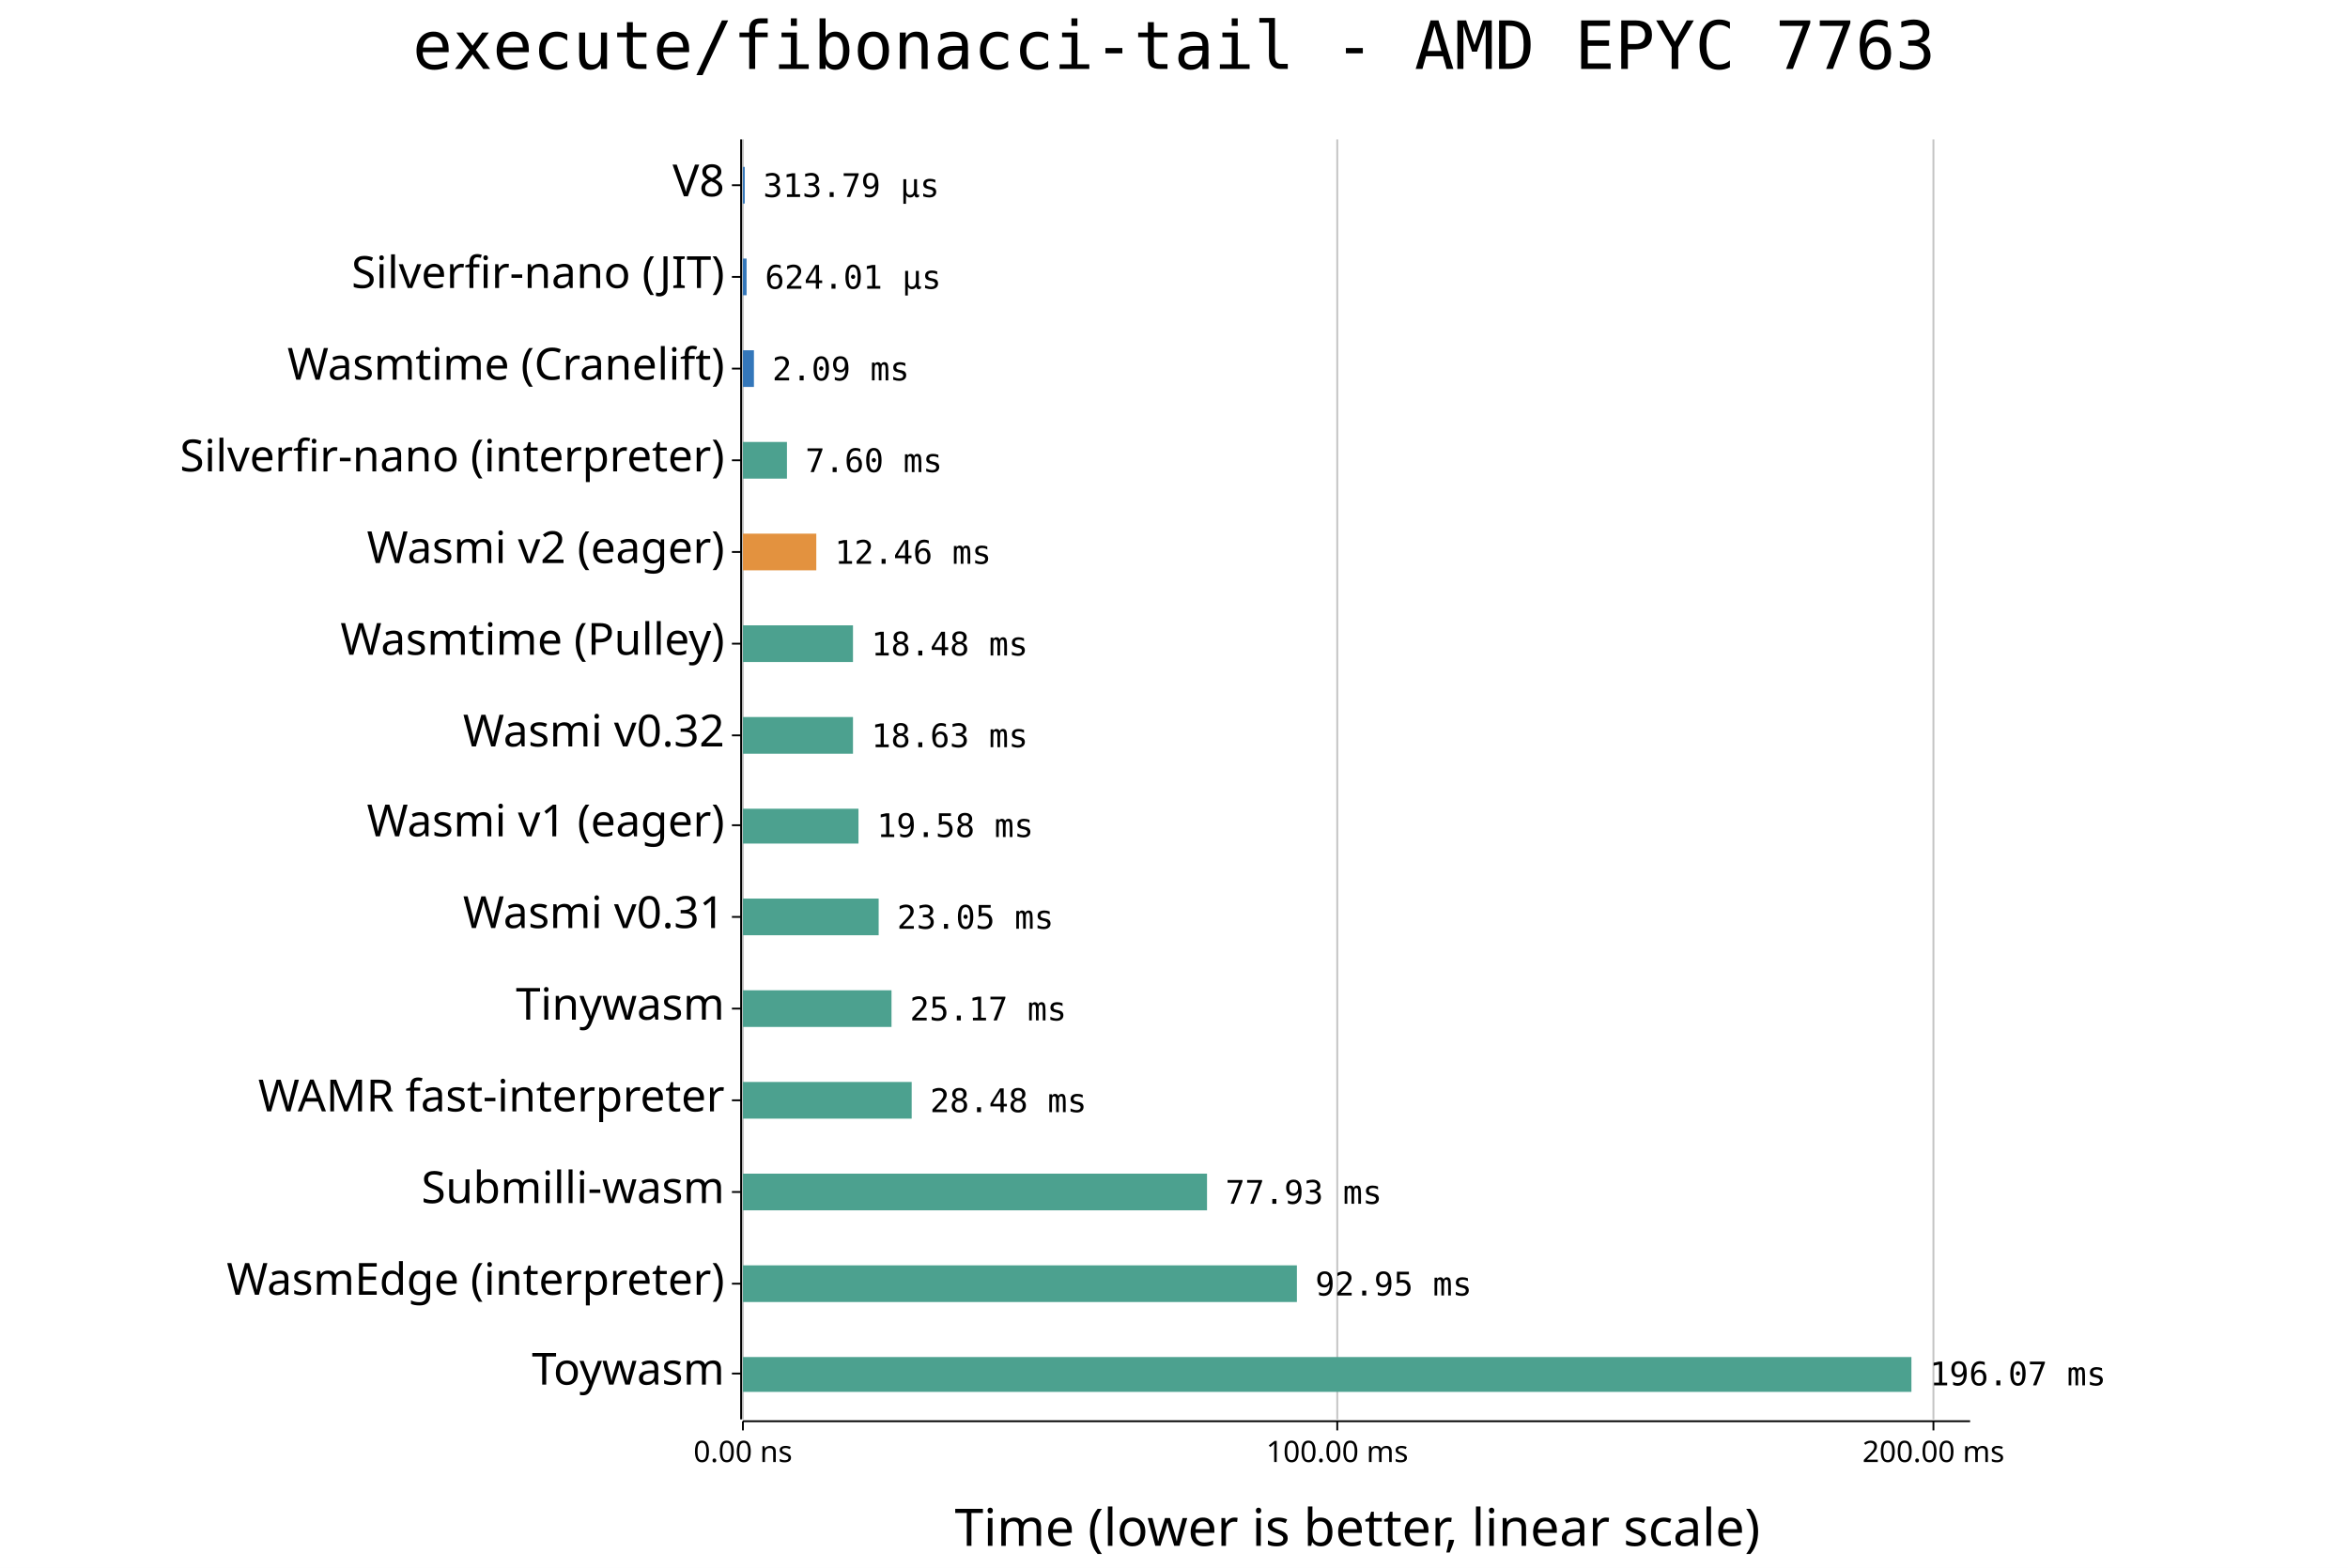
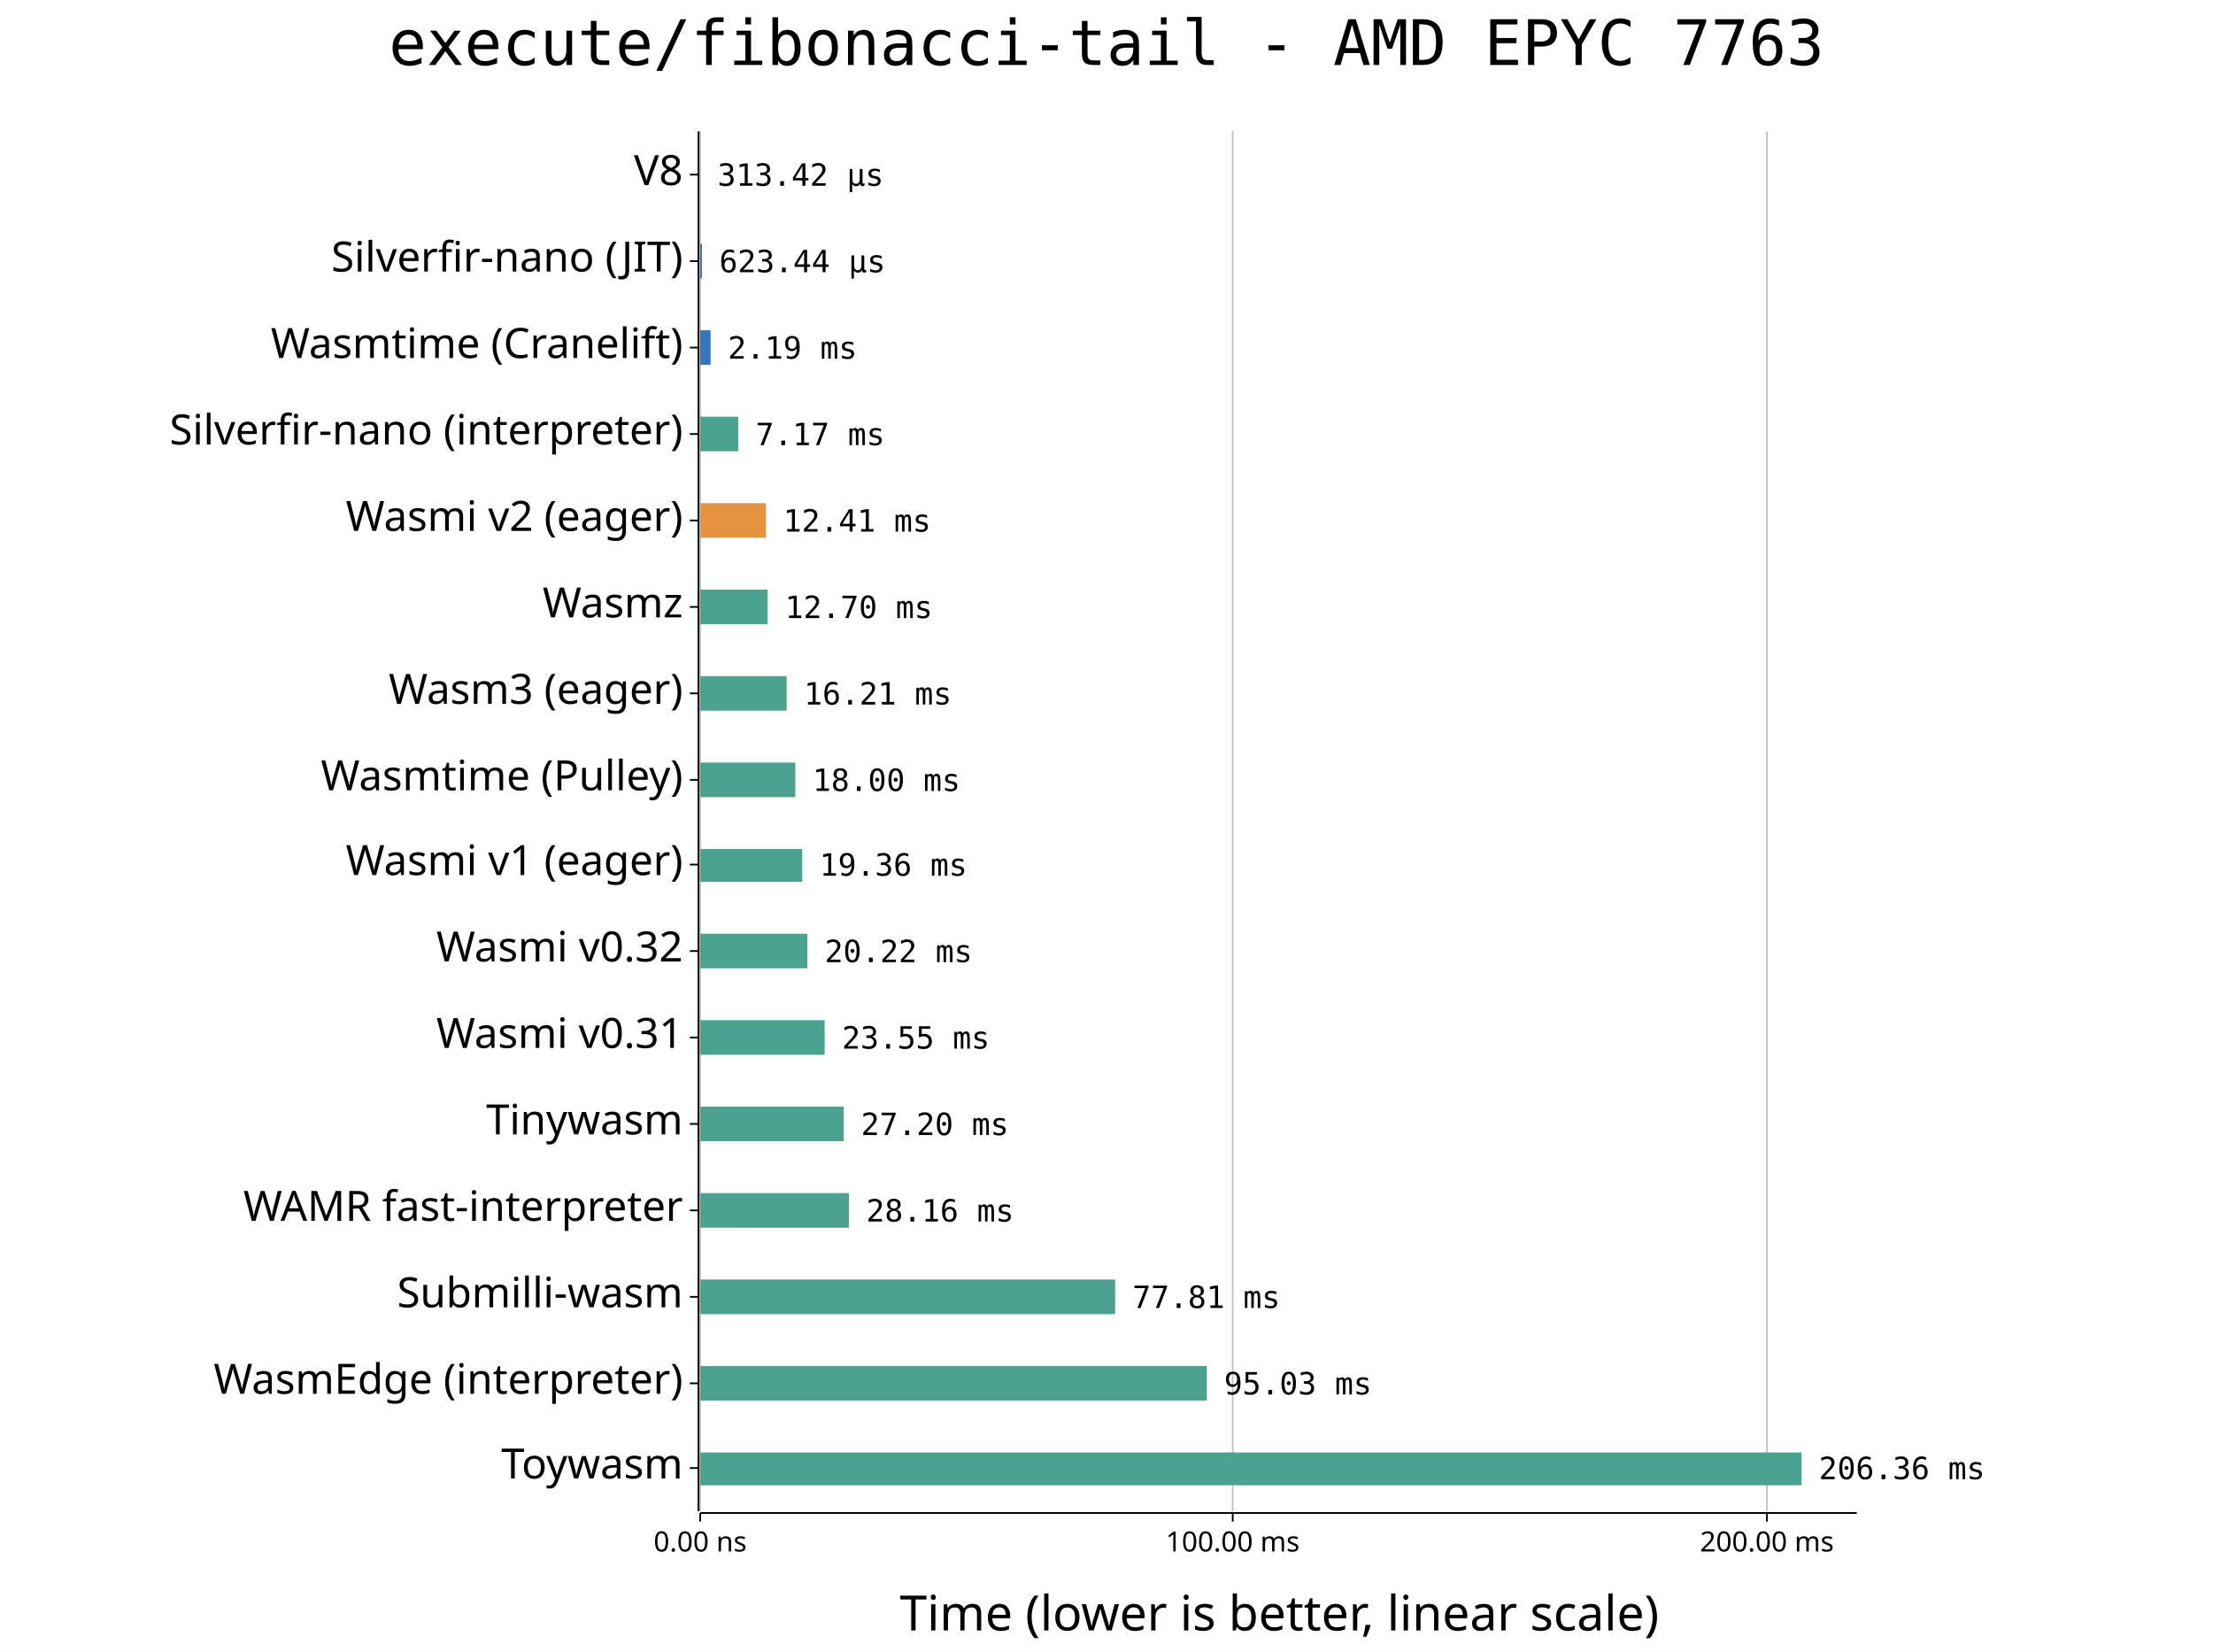
- <svg xmlns="http://www.w3.org/2000/svg" width="1280" height="855" viewBox="0 0 1280 855">
-   <rect x="0" y="0" width="1280" height="855" opacity="1" fill="#FFFFFF" stroke="none" />
+ <svg xmlns="http://www.w3.org/2000/svg" width="1280" height="955" viewBox="0 0 1280 955">
+   <rect x="0" y="0" width="1280" height="955" opacity="1" fill="#FFFFFF" stroke="none" />
  <text x="640" y="10" dy="0.76em" text-anchor="middle" font-family="monospace" font-size="36.29" opacity="1" fill="#000000">
execute/fibonacci-tail - AMD EPYC 7763
</text>
-   <line opacity="0.1" stroke="#000000" stroke-width="1" x1="405" y1="774" x2="405" y2="76" />
-   <line opacity="0.1" stroke="#000000" stroke-width="1" x1="729" y1="774" x2="729" y2="76" />
-   <line opacity="0.1" stroke="#000000" stroke-width="1" x1="1054" y1="774" x2="1054" y2="76" />
-   <text x="5" y="425" dy="0.76em" text-anchor="middle" font-family="sans-serif" font-size="28.226" opacity="1" fill="#000000" transform="rotate(270, 5, 425)">
+   <line opacity="0.1" stroke="#000000" stroke-width="1" x1="405" y1="874" x2="405" y2="76" />
+   <line opacity="0.1" stroke="#000000" stroke-width="1" x1="713" y1="874" x2="713" y2="76" />
+   <line opacity="0.1" stroke="#000000" stroke-width="1" x1="1022" y1="874" x2="1022" y2="76" />
+   <text x="5" y="475" dy="0.76em" text-anchor="middle" font-family="sans-serif" font-size="28.226" opacity="1" fill="#000000" transform="rotate(270, 5, 475)">

</text>
-   <text x="740" y="850" dy="-0.5ex" text-anchor="middle" font-family="sans-serif" font-size="28.226" opacity="1" fill="#000000">
+   <text x="740" y="950" dy="-0.5ex" text-anchor="middle" font-family="sans-serif" font-size="28.226" opacity="1" fill="#000000">
Time (lower is better, linear scale)
</text>
-   <line opacity="0.15" stroke="#000000" stroke-width="1" x1="405" y1="774" x2="405" y2="76" />
-   <line opacity="0.15" stroke="#000000" stroke-width="1" x1="729" y1="774" x2="729" y2="76" />
-   <line opacity="0.15" stroke="#000000" stroke-width="1" x1="1054" y1="774" x2="1054" y2="76" />
-   <polyline fill="none" opacity="1" stroke="#000000" stroke-width="1" points="404,76 404,774 " />
-   <text x="395" y="749" dy="0.5ex" text-anchor="end" font-family="sans-serif" font-size="24.194" opacity="1" fill="#000000">
+   <line opacity="0.15" stroke="#000000" stroke-width="1" x1="405" y1="874" x2="405" y2="76" />
+   <line opacity="0.15" stroke="#000000" stroke-width="1" x1="713" y1="874" x2="713" y2="76" />
+   <line opacity="0.15" stroke="#000000" stroke-width="1" x1="1022" y1="874" x2="1022" y2="76" />
+   <polyline fill="none" opacity="1" stroke="#000000" stroke-width="1" points="404,76 404,874 " />
+   <text x="395" y="849" dy="0.5ex" text-anchor="end" font-family="sans-serif" font-size="24.194" opacity="1" fill="#000000">
Toywasm
</text>
-   <polyline fill="none" opacity="1" stroke="#000000" stroke-width="1" points="399,749 404,749 " />
+   <polyline fill="none" opacity="1" stroke="#000000" stroke-width="1" points="399,849 404,849 " />
+   <text x="395" y="800" dy="0.5ex" text-anchor="end" font-family="sans-serif" font-size="24.194" opacity="1" fill="#000000">
+ WasmEdge (interpreter)
+ </text>
+   <polyline fill="none" opacity="1" stroke="#000000" stroke-width="1" points="399,800 404,800 " />
+   <text x="395" y="750" dy="0.5ex" text-anchor="end" font-family="sans-serif" font-size="24.194" opacity="1" fill="#000000">
+ Submilli-wasm
+ </text>
+   <polyline fill="none" opacity="1" stroke="#000000" stroke-width="1" points="399,750 404,750 " />
  <text x="395" y="700" dy="0.5ex" text-anchor="end" font-family="sans-serif" font-size="24.194" opacity="1" fill="#000000">
- WasmEdge (interpreter)
+ WAMR fast-interpreter
</text>
  <polyline fill="none" opacity="1" stroke="#000000" stroke-width="1" points="399,700 404,700 " />
  <text x="395" y="650" dy="0.5ex" text-anchor="end" font-family="sans-serif" font-size="24.194" opacity="1" fill="#000000">
- Submilli-wasm
+ Tinywasm
</text>
  <polyline fill="none" opacity="1" stroke="#000000" stroke-width="1" points="399,650 404,650 " />
  <text x="395" y="600" dy="0.5ex" text-anchor="end" font-family="sans-serif" font-size="24.194" opacity="1" fill="#000000">
- WAMR fast-interpreter
+ Wasmi v0.31
</text>
  <polyline fill="none" opacity="1" stroke="#000000" stroke-width="1" points="399,600 404,600 " />
  <text x="395" y="550" dy="0.5ex" text-anchor="end" font-family="sans-serif" font-size="24.194" opacity="1" fill="#000000">
- Tinywasm
+ Wasmi v0.32
</text>
  <polyline fill="none" opacity="1" stroke="#000000" stroke-width="1" points="399,550 404,550 " />
  <text x="395" y="500" dy="0.5ex" text-anchor="end" font-family="sans-serif" font-size="24.194" opacity="1" fill="#000000">
- Wasmi v0.31
+ Wasmi v1 (eager)
</text>
  <polyline fill="none" opacity="1" stroke="#000000" stroke-width="1" points="399,500 404,500 " />
-   <text x="395" y="450" dy="0.5ex" text-anchor="end" font-family="sans-serif" font-size="24.194" opacity="1" fill="#000000">
- Wasmi v1 (eager)
+   <text x="395" y="451" dy="0.5ex" text-anchor="end" font-family="sans-serif" font-size="24.194" opacity="1" fill="#000000">
+ Wasmtime (Pulley)
</text>
-   <polyline fill="none" opacity="1" stroke="#000000" stroke-width="1" points="399,450 404,450 " />
+   <polyline fill="none" opacity="1" stroke="#000000" stroke-width="1" points="399,451 404,451 " />
  <text x="395" y="401" dy="0.5ex" text-anchor="end" font-family="sans-serif" font-size="24.194" opacity="1" fill="#000000">
- Wasmi v0.32
+ Wasm3 (eager)
</text>
  <polyline fill="none" opacity="1" stroke="#000000" stroke-width="1" points="399,401 404,401 " />
  <text x="395" y="351" dy="0.5ex" text-anchor="end" font-family="sans-serif" font-size="24.194" opacity="1" fill="#000000">
- Wasmtime (Pulley)
+ Wasmz
</text>
  <polyline fill="none" opacity="1" stroke="#000000" stroke-width="1" points="399,351 404,351 " />
  <text x="395" y="301" dy="0.5ex" text-anchor="end" font-family="sans-serif" font-size="24.194" opacity="1" fill="#000000">
Wasmi v2 (eager)
</text>
  <polyline fill="none" opacity="1" stroke="#000000" stroke-width="1" points="399,301 404,301 " />
  <text x="395" y="251" dy="0.5ex" text-anchor="end" font-family="sans-serif" font-size="24.194" opacity="1" fill="#000000">
Silverfir-nano (interpreter)
</text>
  <polyline fill="none" opacity="1" stroke="#000000" stroke-width="1" points="399,251 404,251 " />
  <text x="395" y="201" dy="0.5ex" text-anchor="end" font-family="sans-serif" font-size="24.194" opacity="1" fill="#000000">
Wasmtime (Cranelift)
</text>
  <polyline fill="none" opacity="1" stroke="#000000" stroke-width="1" points="399,201 404,201 " />
  <text x="395" y="151" dy="0.5ex" text-anchor="end" font-family="sans-serif" font-size="24.194" opacity="1" fill="#000000">
Silverfir-nano (JIT)
</text>
  <polyline fill="none" opacity="1" stroke="#000000" stroke-width="1" points="399,151 404,151 " />
  <text x="395" y="101" dy="0.5ex" text-anchor="end" font-family="sans-serif" font-size="24.194" opacity="1" fill="#000000">
V8
</text>
  <polyline fill="none" opacity="1" stroke="#000000" stroke-width="1" points="399,101 404,101 " />
-   <polyline fill="none" opacity="1" stroke="#000000" stroke-width="1" points="405,775 1074,775 " />
-   <text x="405" y="785" dy="0.76em" text-anchor="middle" font-family="sans-serif" font-size="16.129" opacity="1" fill="#000000">
+   <polyline fill="none" opacity="1" stroke="#000000" stroke-width="1" points="405,875 1074,875 " />
+   <text x="405" y="885" dy="0.76em" text-anchor="middle" font-family="sans-serif" font-size="16.129" opacity="1" fill="#000000">
0.00 ns
</text>
-   <polyline fill="none" opacity="1" stroke="#000000" stroke-width="1" points="405,775 405,780 " />
-   <text x="729" y="785" dy="0.76em" text-anchor="middle" font-family="sans-serif" font-size="16.129" opacity="1" fill="#000000">
+   <polyline fill="none" opacity="1" stroke="#000000" stroke-width="1" points="405,875 405,880 " />
+   <text x="713" y="885" dy="0.76em" text-anchor="middle" font-family="sans-serif" font-size="16.129" opacity="1" fill="#000000">
100.00 ms
</text>
-   <polyline fill="none" opacity="1" stroke="#000000" stroke-width="1" points="729,775 729,780 " />
-   <text x="1054" y="785" dy="0.76em" text-anchor="middle" font-family="sans-serif" font-size="16.129" opacity="1" fill="#000000">
+   <polyline fill="none" opacity="1" stroke="#000000" stroke-width="1" points="713,875 713,880 " />
+   <text x="1022" y="885" dy="0.76em" text-anchor="middle" font-family="sans-serif" font-size="16.129" opacity="1" fill="#000000">
200.00 ms
</text>
-   <polyline fill="none" opacity="1" stroke="#000000" stroke-width="1" points="1054,775 1054,780 " />
-   <rect x="405" y="740" width="637" height="19" opacity="1" fill="#4CA18F" stroke="none" />
-   <rect x="405" y="640" width="253" height="20" opacity="1" fill="#4CA18F" stroke="none" />
-   <rect x="405" y="590" width="92" height="20" opacity="1" fill="#4CA18F" stroke="none" />
-   <rect x="405" y="490" width="74" height="20" opacity="1" fill="#4CA18F" stroke="none" />
-   <rect x="405" y="341" width="60" height="20" opacity="1" fill="#4CA18F" stroke="none" />
-   <rect x="405" y="291" width="40" height="20" opacity="1" fill="#E3923F" stroke="none" />
-   <rect x="405" y="441" width="63" height="19" opacity="1" fill="#4CA18F" stroke="none" />
-   <rect x="405" y="540" width="81" height="20" opacity="1" fill="#4CA18F" stroke="none" />
-   <rect x="405" y="391" width="60" height="20" opacity="1" fill="#4CA18F" stroke="none" />
-   <rect x="405" y="241" width="24" height="20" opacity="1" fill="#4CA18F" stroke="none" />
+   <polyline fill="none" opacity="1" stroke="#000000" stroke-width="1" points="1022,875 1022,880 " />
+   <rect x="405" y="341" width="39" height="20" opacity="1" fill="#4CA18F" stroke="none" />
+   <rect x="405" y="391" width="50" height="20" opacity="1" fill="#4CA18F" stroke="none" />
+   <rect x="405" y="291" width="38" height="20" opacity="1" fill="#E3923F" stroke="none" />
  <rect x="405" y="191" width="6" height="20" opacity="1" fill="#3477BA" stroke="none" />
-   <rect x="405" y="91" width="1" height="20" opacity="1" fill="#3477BA" stroke="none" />
-   <rect x="405" y="690" width="302" height="20" opacity="1" fill="#4CA18F" stroke="none" />
-   <rect x="405" y="141" width="2" height="20" opacity="1" fill="#3477BA" stroke="none" />
-   <text x="1052" y="751" dy="0.5ex" text-anchor="start" font-family="monospace" font-size="17.742" opacity="1" fill="#000000">
- 196.07 ms
+   <rect x="405" y="540" width="62" height="20" opacity="1" fill="#4CA18F" stroke="none" />
+   <rect x="405" y="441" width="55" height="20" opacity="1" fill="#4CA18F" stroke="none" />
+   <rect x="405" y="790" width="293" height="20" opacity="1" fill="#4CA18F" stroke="none" />
+   <rect x="405" y="640" width="83" height="20" opacity="1" fill="#4CA18F" stroke="none" />
+   <rect x="405" y="840" width="637" height="19" opacity="1" fill="#4CA18F" stroke="none" />
+   <rect x="405" y="241" width="22" height="20" opacity="1" fill="#4CA18F" stroke="none" />
+   <rect x="405" y="491" width="59" height="19" opacity="1" fill="#4CA18F" stroke="none" />
+   <rect x="405" y="141" width="1" height="20" opacity="1" fill="#3477BA" stroke="none" />
+   <rect x="405" y="91" width="0" height="20" opacity="1" fill="#3477BA" stroke="none" />
+   <rect x="405" y="590" width="72" height="20" opacity="1" fill="#4CA18F" stroke="none" />
+   <rect x="405" y="690" width="86" height="20" opacity="1" fill="#4CA18F" stroke="none" />
+   <rect x="405" y="740" width="240" height="20" opacity="1" fill="#4CA18F" stroke="none" />
+   <text x="1052" y="851" dy="0.5ex" text-anchor="start" font-family="monospace" font-size="17.742" opacity="1" fill="#000000">
+ 206.36 ms
</text>
-   <text x="717" y="702" dy="0.5ex" text-anchor="start" font-family="monospace" font-size="17.742" opacity="1" fill="#000000">
- 92.95 ms
+   <text x="708" y="802" dy="0.5ex" text-anchor="start" font-family="monospace" font-size="17.742" opacity="1" fill="#000000">
+ 95.03 ms
</text>
-   <text x="668" y="652" dy="0.5ex" text-anchor="start" font-family="monospace" font-size="17.742" opacity="1" fill="#000000">
- 77.93 ms
+   <text x="655" y="752" dy="0.5ex" text-anchor="start" font-family="monospace" font-size="17.742" opacity="1" fill="#000000">
+ 77.81 ms
</text>
-   <text x="507" y="602" dy="0.5ex" text-anchor="start" font-family="monospace" font-size="17.742" opacity="1" fill="#000000">
- 28.48 ms
+   <text x="501" y="702" dy="0.5ex" text-anchor="start" font-family="monospace" font-size="17.742" opacity="1" fill="#000000">
+ 28.16 ms
</text>
-   <text x="496" y="552" dy="0.5ex" text-anchor="start" font-family="monospace" font-size="17.742" opacity="1" fill="#000000">
- 25.17 ms
+   <text x="498" y="652" dy="0.5ex" text-anchor="start" font-family="monospace" font-size="17.742" opacity="1" fill="#000000">
+ 27.20 ms
</text>
-   <text x="489" y="502" dy="0.5ex" text-anchor="start" font-family="monospace" font-size="17.742" opacity="1" fill="#000000">
- 23.05 ms
+   <text x="487" y="602" dy="0.5ex" text-anchor="start" font-family="monospace" font-size="17.742" opacity="1" fill="#000000">
+ 23.55 ms
</text>
-   <text x="478" y="452" dy="0.5ex" text-anchor="start" font-family="monospace" font-size="17.742" opacity="1" fill="#000000">
- 19.58 ms
+   <text x="477" y="552" dy="0.5ex" text-anchor="start" font-family="monospace" font-size="17.742" opacity="1" fill="#000000">
+ 20.22 ms
</text>
-   <text x="475" y="403" dy="0.5ex" text-anchor="start" font-family="monospace" font-size="17.742" opacity="1" fill="#000000">
- 18.63 ms
+   <text x="474" y="502" dy="0.5ex" text-anchor="start" font-family="monospace" font-size="17.742" opacity="1" fill="#000000">
+ 19.36 ms
</text>
-   <text x="475" y="353" dy="0.5ex" text-anchor="start" font-family="monospace" font-size="17.742" opacity="1" fill="#000000">
- 18.48 ms
+   <text x="470" y="453" dy="0.5ex" text-anchor="start" font-family="monospace" font-size="17.742" opacity="1" fill="#000000">
+ 18.00 ms
</text>
-   <text x="455" y="303" dy="0.5ex" text-anchor="start" font-family="monospace" font-size="17.742" opacity="1" fill="#000000">
- 12.46 ms
+   <text x="465" y="403" dy="0.5ex" text-anchor="start" font-family="monospace" font-size="17.742" opacity="1" fill="#000000">
+ 16.21 ms
</text>
-   <text x="439" y="253" dy="0.5ex" text-anchor="start" font-family="monospace" font-size="17.742" opacity="1" fill="#000000">
- 7.60 ms
+   <text x="454" y="353" dy="0.5ex" text-anchor="start" font-family="monospace" font-size="17.742" opacity="1" fill="#000000">
+ 12.70 ms
+ </text>
+   <text x="453" y="303" dy="0.5ex" text-anchor="start" font-family="monospace" font-size="17.742" opacity="1" fill="#000000">
+ 12.41 ms
+ </text>
+   <text x="437" y="253" dy="0.5ex" text-anchor="start" font-family="monospace" font-size="17.742" opacity="1" fill="#000000">
+ 7.17 ms
</text>
  <text x="421" y="203" dy="0.5ex" text-anchor="start" font-family="monospace" font-size="17.742" opacity="1" fill="#000000">
- 2.09 ms
+ 2.19 ms
</text>
-   <text x="417" y="153" dy="0.5ex" text-anchor="start" font-family="monospace" font-size="17.742" opacity="1" fill="#000000">
- 624.01 µs
+   <text x="416" y="153" dy="0.5ex" text-anchor="start" font-family="monospace" font-size="17.742" opacity="1" fill="#000000">
+ 623.44 µs
</text>
-   <text x="416" y="103" dy="0.5ex" text-anchor="start" font-family="monospace" font-size="17.742" opacity="1" fill="#000000">
- 313.79 µs
+   <text x="415" y="103" dy="0.5ex" text-anchor="start" font-family="monospace" font-size="17.742" opacity="1" fill="#000000">
+ 313.42 µs
</text>
</svg>
